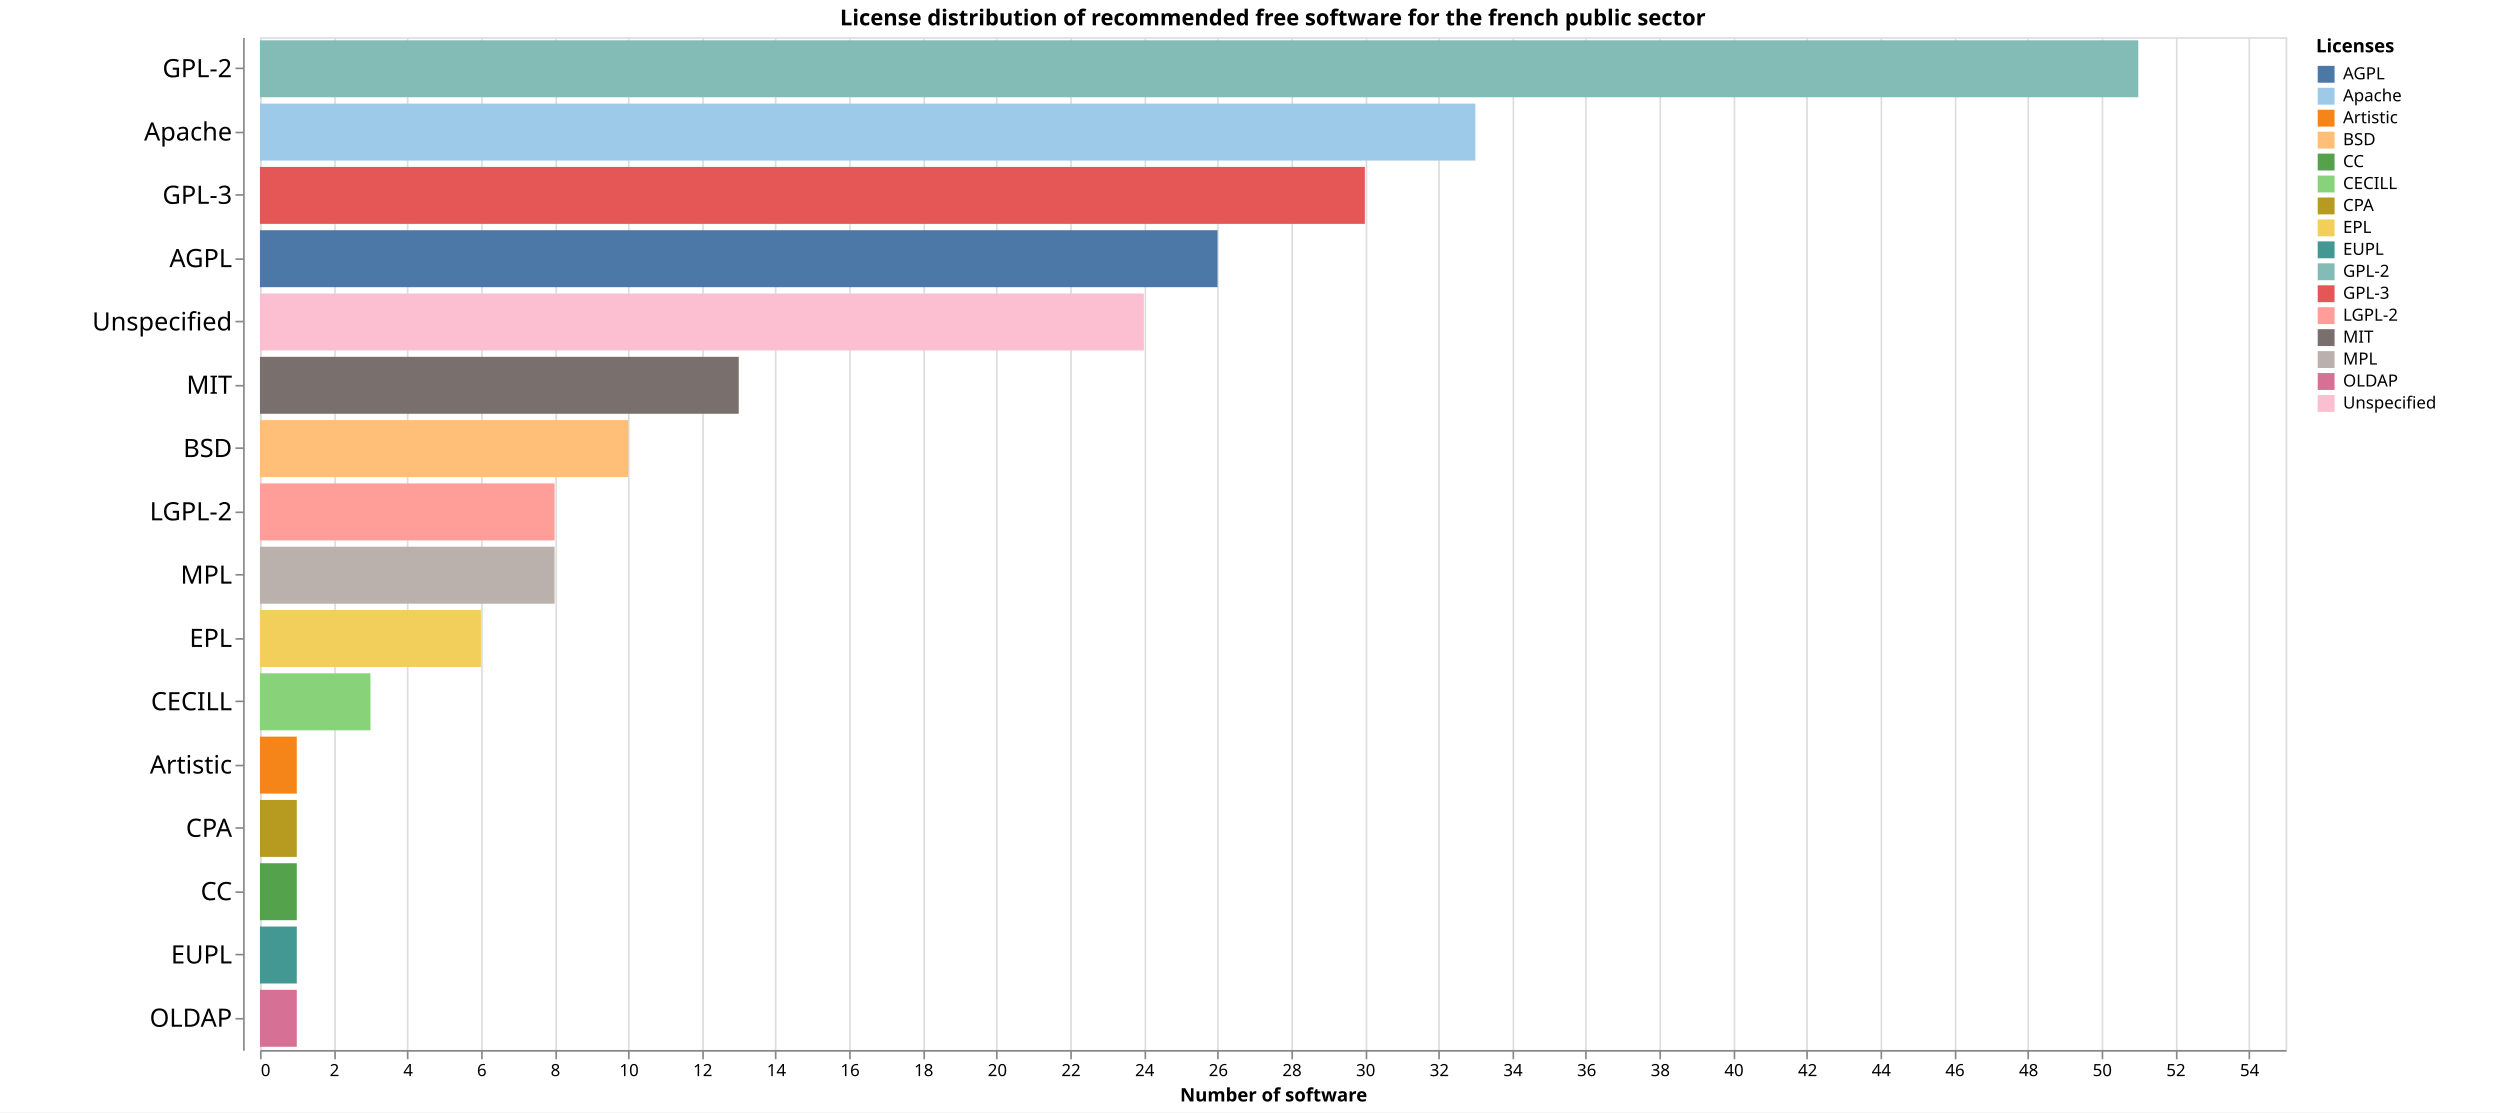
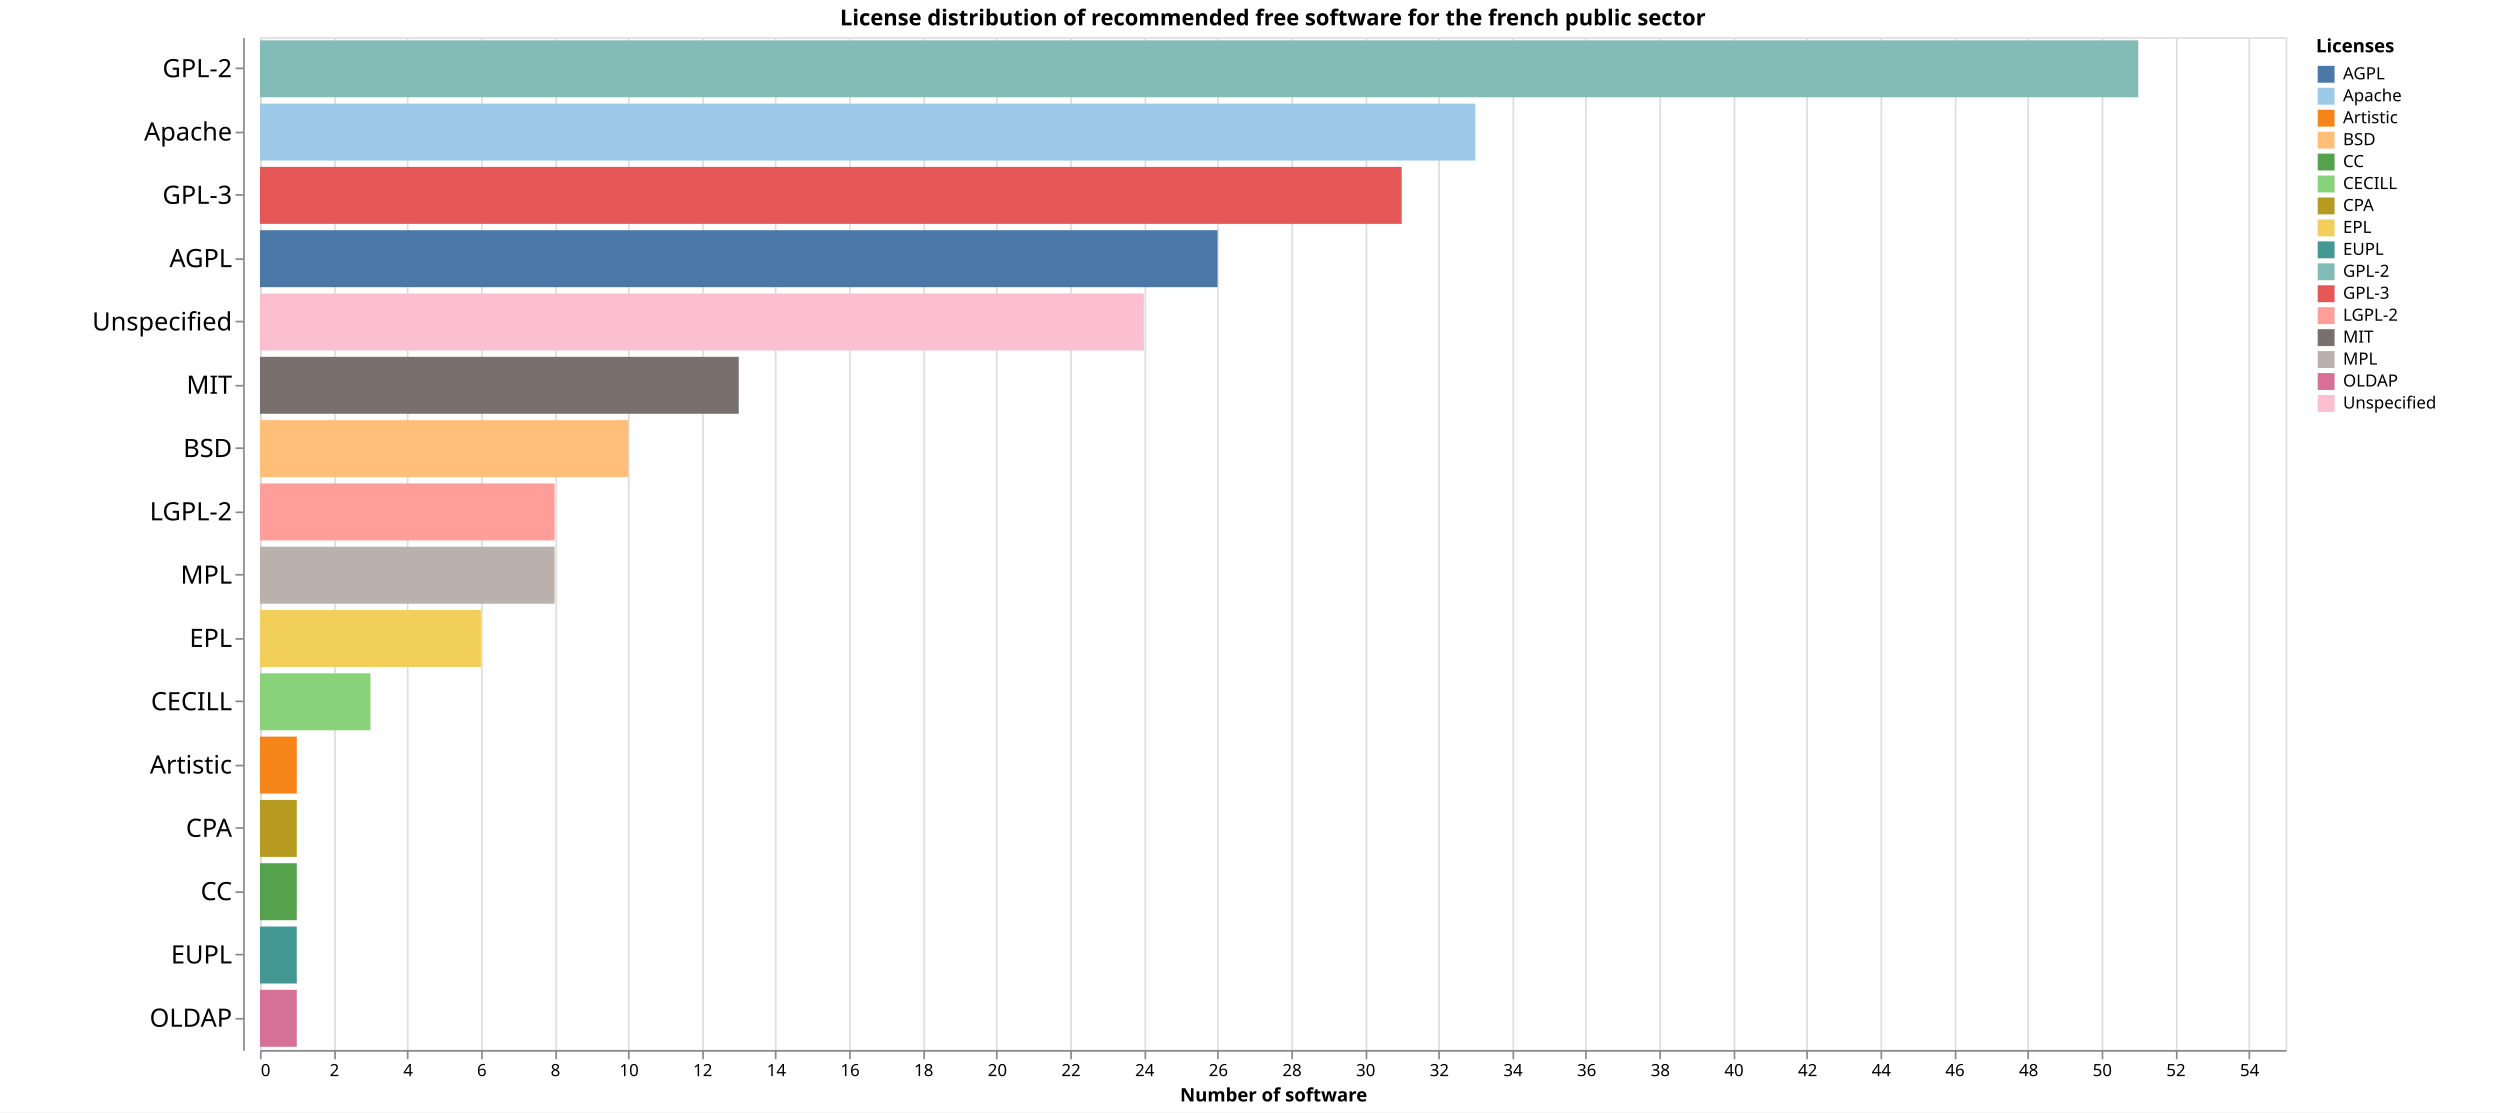
<svg xmlns="http://www.w3.org/2000/svg" version="1.1" class="marks" width="1481" height="659" viewBox="0 0 1481 659">
  <rect width="1481" height="659" fill="white" />
  <g fill="none" stroke-miterlimit="10" transform="translate(154,22)">
    <g class="mark-group role-frame root" role="graphics-object" aria-roledescription="group mark container">
      <g transform="translate(0,0)">
        <path class="background" aria-hidden="true" d="M0.5,0.5h1200v600h-1200Z" stroke="#ddd" />
        <g>
          <g class="mark-group role-axis" aria-hidden="true">
            <g transform="translate(0.5,600.5)">
              <path class="background" aria-hidden="true" d="M0,0h0v0h0Z" pointer-events="none" />
              <g>
                <g class="mark-rule role-axis-grid" pointer-events="none">
                  <line transform="translate(0,0)" x2="0" y2="-600" stroke="#ddd" stroke-width="1" opacity="1" />
                  <line transform="translate(44,0)" x2="0" y2="-600" stroke="#ddd" stroke-width="1" opacity="1" />
                  <line transform="translate(87,0)" x2="0" y2="-600" stroke="#ddd" stroke-width="1" opacity="1" />
                  <line transform="translate(131,0)" x2="0" y2="-600" stroke="#ddd" stroke-width="1" opacity="1" />
                  <line transform="translate(175,0)" x2="0" y2="-600" stroke="#ddd" stroke-width="1" opacity="1" />
                  <line transform="translate(218,0)" x2="0" y2="-600" stroke="#ddd" stroke-width="1" opacity="1" />
                  <line transform="translate(262,0)" x2="0" y2="-600" stroke="#ddd" stroke-width="1" opacity="1" />
                  <line transform="translate(305,0)" x2="0" y2="-600" stroke="#ddd" stroke-width="1" opacity="1" />
                  <line transform="translate(349,0)" x2="0" y2="-600" stroke="#ddd" stroke-width="1" opacity="1" />
                  <line transform="translate(393,0)" x2="0" y2="-600" stroke="#ddd" stroke-width="1" opacity="1" />
                  <line transform="translate(436,0)" x2="0" y2="-600" stroke="#ddd" stroke-width="1" opacity="1" />
                  <line transform="translate(480,0)" x2="0" y2="-600" stroke="#ddd" stroke-width="1" opacity="1" />
                  <line transform="translate(524,0)" x2="0" y2="-600" stroke="#ddd" stroke-width="1" opacity="1" />
                  <line transform="translate(567,0)" x2="0" y2="-600" stroke="#ddd" stroke-width="1" opacity="1" />
                  <line transform="translate(611,0)" x2="0" y2="-600" stroke="#ddd" stroke-width="1" opacity="1" />
                  <line transform="translate(655,0)" x2="0" y2="-600" stroke="#ddd" stroke-width="1" opacity="1" />
                  <line transform="translate(698,0)" x2="0" y2="-600" stroke="#ddd" stroke-width="1" opacity="1" />
                  <line transform="translate(742,0)" x2="0" y2="-600" stroke="#ddd" stroke-width="1" opacity="1" />
                  <line transform="translate(785,0)" x2="0" y2="-600" stroke="#ddd" stroke-width="1" opacity="1" />
                  <line transform="translate(829,0)" x2="0" y2="-600" stroke="#ddd" stroke-width="1" opacity="1" />
                  <line transform="translate(873,0)" x2="0" y2="-600" stroke="#ddd" stroke-width="1" opacity="1" />
                  <line transform="translate(916,0)" x2="0" y2="-600" stroke="#ddd" stroke-width="1" opacity="1" />
                  <line transform="translate(960,0)" x2="0" y2="-600" stroke="#ddd" stroke-width="1" opacity="1" />
                  <line transform="translate(1004,0)" x2="0" y2="-600" stroke="#ddd" stroke-width="1" opacity="1" />
                  <line transform="translate(1047,0)" x2="0" y2="-600" stroke="#ddd" stroke-width="1" opacity="1" />
                  <line transform="translate(1091,0)" x2="0" y2="-600" stroke="#ddd" stroke-width="1" opacity="1" />
                  <line transform="translate(1135,0)" x2="0" y2="-600" stroke="#ddd" stroke-width="1" opacity="1" />
                  <line transform="translate(1178,0)" x2="0" y2="-600" stroke="#ddd" stroke-width="1" opacity="1" />
                </g>
              </g>
              <path class="foreground" aria-hidden="true" d="" pointer-events="none" display="none" />
            </g>
          </g>
          <g class="mark-group role-axis" role="graphics-symbol" aria-roledescription="axis" aria-label="X-axis titled 'Number of software' for a linear scale with values from 0 to 55">
            <g transform="translate(0.5,600.5)">
              <path class="background" aria-hidden="true" d="M0,0h0v0h0Z" pointer-events="none" />
              <g>
                <g class="mark-rule role-axis-tick" pointer-events="none">
                  <line transform="translate(0,0)" x2="0" y2="5" stroke="#888" stroke-width="1" opacity="1" />
                  <line transform="translate(44,0)" x2="0" y2="5" stroke="#888" stroke-width="1" opacity="1" />
                  <line transform="translate(87,0)" x2="0" y2="5" stroke="#888" stroke-width="1" opacity="1" />
                  <line transform="translate(131,0)" x2="0" y2="5" stroke="#888" stroke-width="1" opacity="1" />
                  <line transform="translate(175,0)" x2="0" y2="5" stroke="#888" stroke-width="1" opacity="1" />
                  <line transform="translate(218,0)" x2="0" y2="5" stroke="#888" stroke-width="1" opacity="1" />
                  <line transform="translate(262,0)" x2="0" y2="5" stroke="#888" stroke-width="1" opacity="1" />
                  <line transform="translate(305,0)" x2="0" y2="5" stroke="#888" stroke-width="1" opacity="1" />
                  <line transform="translate(349,0)" x2="0" y2="5" stroke="#888" stroke-width="1" opacity="1" />
                  <line transform="translate(393,0)" x2="0" y2="5" stroke="#888" stroke-width="1" opacity="1" />
                  <line transform="translate(436,0)" x2="0" y2="5" stroke="#888" stroke-width="1" opacity="1" />
                  <line transform="translate(480,0)" x2="0" y2="5" stroke="#888" stroke-width="1" opacity="1" />
                  <line transform="translate(524,0)" x2="0" y2="5" stroke="#888" stroke-width="1" opacity="1" />
                  <line transform="translate(567,0)" x2="0" y2="5" stroke="#888" stroke-width="1" opacity="1" />
                  <line transform="translate(611,0)" x2="0" y2="5" stroke="#888" stroke-width="1" opacity="1" />
                  <line transform="translate(655,0)" x2="0" y2="5" stroke="#888" stroke-width="1" opacity="1" />
                  <line transform="translate(698,0)" x2="0" y2="5" stroke="#888" stroke-width="1" opacity="1" />
                  <line transform="translate(742,0)" x2="0" y2="5" stroke="#888" stroke-width="1" opacity="1" />
                  <line transform="translate(785,0)" x2="0" y2="5" stroke="#888" stroke-width="1" opacity="1" />
                  <line transform="translate(829,0)" x2="0" y2="5" stroke="#888" stroke-width="1" opacity="1" />
                  <line transform="translate(873,0)" x2="0" y2="5" stroke="#888" stroke-width="1" opacity="1" />
                  <line transform="translate(916,0)" x2="0" y2="5" stroke="#888" stroke-width="1" opacity="1" />
                  <line transform="translate(960,0)" x2="0" y2="5" stroke="#888" stroke-width="1" opacity="1" />
                  <line transform="translate(1004,0)" x2="0" y2="5" stroke="#888" stroke-width="1" opacity="1" />
                  <line transform="translate(1047,0)" x2="0" y2="5" stroke="#888" stroke-width="1" opacity="1" />
                  <line transform="translate(1091,0)" x2="0" y2="5" stroke="#888" stroke-width="1" opacity="1" />
                  <line transform="translate(1135,0)" x2="0" y2="5" stroke="#888" stroke-width="1" opacity="1" />
                  <line transform="translate(1178,0)" x2="0" y2="5" stroke="#888" stroke-width="1" opacity="1" />
                </g>
                <g class="mark-text role-axis-label" pointer-events="none">
                  <text text-anchor="start" transform="translate(0,15)" font-family="sans-serif" font-size="10px" fill="#000" opacity="1">0</text>
                  <text text-anchor="middle" transform="translate(43.63636,15)" font-family="sans-serif" font-size="10px" fill="#000" opacity="1">2</text>
                  <text text-anchor="middle" transform="translate(87.27273,15)" font-family="sans-serif" font-size="10px" fill="#000" opacity="1">4</text>
                  <text text-anchor="middle" transform="translate(130.9091,15)" font-family="sans-serif" font-size="10px" fill="#000" opacity="1">6</text>
                  <text text-anchor="middle" transform="translate(174.5455,15)" font-family="sans-serif" font-size="10px" fill="#000" opacity="1">8</text>
                  <text text-anchor="middle" transform="translate(218.1818,15)" font-family="sans-serif" font-size="10px" fill="#000" opacity="1">10</text>
                  <text text-anchor="middle" transform="translate(261.8182,15)" font-family="sans-serif" font-size="10px" fill="#000" opacity="1">12</text>
                  <text text-anchor="middle" transform="translate(305.4545,15)" font-family="sans-serif" font-size="10px" fill="#000" opacity="1">14</text>
                  <text text-anchor="middle" transform="translate(349.0909,15)" font-family="sans-serif" font-size="10px" fill="#000" opacity="1">16</text>
                  <text text-anchor="middle" transform="translate(392.7273,15)" font-family="sans-serif" font-size="10px" fill="#000" opacity="1">18</text>
                  <text text-anchor="middle" transform="translate(436.3636,15)" font-family="sans-serif" font-size="10px" fill="#000" opacity="1">20</text>
                  <text text-anchor="middle" transform="translate(480,15)" font-family="sans-serif" font-size="10px" fill="#000" opacity="1">22</text>
                  <text text-anchor="middle" transform="translate(523.6364,15)" font-family="sans-serif" font-size="10px" fill="#000" opacity="1">24</text>
                  <text text-anchor="middle" transform="translate(567.2727,15)" font-family="sans-serif" font-size="10px" fill="#000" opacity="1">26</text>
                  <text text-anchor="middle" transform="translate(610.9091,15)" font-family="sans-serif" font-size="10px" fill="#000" opacity="1">28</text>
                  <text text-anchor="middle" transform="translate(654.5455,15)" font-family="sans-serif" font-size="10px" fill="#000" opacity="1">30</text>
                  <text text-anchor="middle" transform="translate(698.1818,15)" font-family="sans-serif" font-size="10px" fill="#000" opacity="1">32</text>
                  <text text-anchor="middle" transform="translate(741.8182,15)" font-family="sans-serif" font-size="10px" fill="#000" opacity="1">34</text>
                  <text text-anchor="middle" transform="translate(785.4545,15)" font-family="sans-serif" font-size="10px" fill="#000" opacity="1">36</text>
                  <text text-anchor="middle" transform="translate(829.0909,15)" font-family="sans-serif" font-size="10px" fill="#000" opacity="1">38</text>
                  <text text-anchor="middle" transform="translate(872.7273,15)" font-family="sans-serif" font-size="10px" fill="#000" opacity="1">40</text>
                  <text text-anchor="middle" transform="translate(916.3636,15)" font-family="sans-serif" font-size="10px" fill="#000" opacity="1">42</text>
                  <text text-anchor="middle" transform="translate(960,15)" font-family="sans-serif" font-size="10px" fill="#000" opacity="1">44</text>
                  <text text-anchor="middle" transform="translate(1003.636,15)" font-family="sans-serif" font-size="10px" fill="#000" opacity="1">46</text>
                  <text text-anchor="middle" transform="translate(1047.273,15)" font-family="sans-serif" font-size="10px" fill="#000" opacity="1">48</text>
                  <text text-anchor="middle" transform="translate(1090.909,15)" font-family="sans-serif" font-size="10px" fill="#000" opacity="1">50</text>
                  <text text-anchor="middle" transform="translate(1134.545,15)" font-family="sans-serif" font-size="10px" fill="#000" opacity="1">52</text>
                  <text text-anchor="middle" transform="translate(1178.182,15)" font-family="sans-serif" font-size="10px" fill="#000" opacity="1">54</text>
                </g>
                <g class="mark-rule role-axis-domain" pointer-events="none">
                  <line transform="translate(0,0)" x2="1200" y2="0" stroke="#888" stroke-width="1" opacity="1" />
                </g>
                <g class="mark-text role-axis-title" pointer-events="none">
                  <text text-anchor="middle" transform="translate(600,30)" font-family="sans-serif" font-size="11px" font-weight="bold" fill="#000" opacity="1">Number of software</text>
                </g>
              </g>
              <path class="foreground" aria-hidden="true" d="" pointer-events="none" display="none" />
            </g>
          </g>
          <g class="mark-group role-axis" role="graphics-symbol" aria-roledescription="axis" aria-label="Y-axis for a discrete scale with 16 values: GPL-2, Apache, GPL-3, AGPL, Unspecified, ending with OLDAP">
            <g transform="translate(-9.5,0.5)">
              <path class="background" aria-hidden="true" d="M0,0h0v0h0Z" pointer-events="none" />
              <g>
                <g class="mark-rule role-axis-tick" pointer-events="none">
                  <line transform="translate(0,18)" x2="-5" y2="0" stroke="#888" stroke-width="1" opacity="1" />
                  <line transform="translate(0,56)" x2="-5" y2="0" stroke="#888" stroke-width="1" opacity="1" />
                  <line transform="translate(0,93)" x2="-5" y2="0" stroke="#888" stroke-width="1" opacity="1" />
                  <line transform="translate(0,131)" x2="-5" y2="0" stroke="#888" stroke-width="1" opacity="1" />
                  <line transform="translate(0,168)" x2="-5" y2="0" stroke="#888" stroke-width="1" opacity="1" />
                  <line transform="translate(0,206)" x2="-5" y2="0" stroke="#888" stroke-width="1" opacity="1" />
                  <line transform="translate(0,243)" x2="-5" y2="0" stroke="#888" stroke-width="1" opacity="1" />
                  <line transform="translate(0,281)" x2="-5" y2="0" stroke="#888" stroke-width="1" opacity="1" />
                  <line transform="translate(0,318)" x2="-5" y2="0" stroke="#888" stroke-width="1" opacity="1" />
                  <line transform="translate(0,356)" x2="-5" y2="0" stroke="#888" stroke-width="1" opacity="1" />
                  <line transform="translate(0,393)" x2="-5" y2="0" stroke="#888" stroke-width="1" opacity="1" />
                  <line transform="translate(0,431)" x2="-5" y2="0" stroke="#888" stroke-width="1" opacity="1" />
                  <line transform="translate(0,468)" x2="-5" y2="0" stroke="#888" stroke-width="1" opacity="1" />
                  <line transform="translate(0,506)" x2="-5" y2="0" stroke="#888" stroke-width="1" opacity="1" />
                  <line transform="translate(0,543)" x2="-5" y2="0" stroke="#888" stroke-width="1" opacity="1" />
                  <line transform="translate(0,581)" x2="-5" y2="0" stroke="#888" stroke-width="1" opacity="1" />
                </g>
                <g class="mark-text role-axis-label" pointer-events="none">
                  <text text-anchor="end" transform="translate(-7,23.25)" font-family="sans-serif" font-size="15px" fill="#000" opacity="1">GPL-2</text>
                  <text text-anchor="end" transform="translate(-7,60.75)" font-family="sans-serif" font-size="15px" fill="#000" opacity="1">Apache</text>
                  <text text-anchor="end" transform="translate(-7,98.25)" font-family="sans-serif" font-size="15px" fill="#000" opacity="1">GPL-3</text>
                  <text text-anchor="end" transform="translate(-7,135.75)" font-family="sans-serif" font-size="15px" fill="#000" opacity="1">AGPL</text>
                  <text text-anchor="end" transform="translate(-7,173.25)" font-family="sans-serif" font-size="15px" fill="#000" opacity="1">Unspecified</text>
                  <text text-anchor="end" transform="translate(-7,210.75)" font-family="sans-serif" font-size="15px" fill="#000" opacity="1">MIT</text>
                  <text text-anchor="end" transform="translate(-7,248.25)" font-family="sans-serif" font-size="15px" fill="#000" opacity="1">BSD</text>
                  <text text-anchor="end" transform="translate(-7,285.75)" font-family="sans-serif" font-size="15px" fill="#000" opacity="1">LGPL-2</text>
                  <text text-anchor="end" transform="translate(-7,323.25)" font-family="sans-serif" font-size="15px" fill="#000" opacity="1">MPL</text>
                  <text text-anchor="end" transform="translate(-7,360.75)" font-family="sans-serif" font-size="15px" fill="#000" opacity="1">EPL</text>
                  <text text-anchor="end" transform="translate(-7,398.25)" font-family="sans-serif" font-size="15px" fill="#000" opacity="1">CECILL</text>
                  <text text-anchor="end" transform="translate(-7,435.75)" font-family="sans-serif" font-size="15px" fill="#000" opacity="1">Artistic</text>
                  <text text-anchor="end" transform="translate(-7,473.25)" font-family="sans-serif" font-size="15px" fill="#000" opacity="1">CPA</text>
                  <text text-anchor="end" transform="translate(-7,510.75)" font-family="sans-serif" font-size="15px" fill="#000" opacity="1">CC</text>
                  <text text-anchor="end" transform="translate(-7,548.25)" font-family="sans-serif" font-size="15px" fill="#000" opacity="1">EUPL</text>
                  <text text-anchor="end" transform="translate(-7,585.75)" font-family="sans-serif" font-size="15px" fill="#000" opacity="1">OLDAP</text>
                </g>
                <g class="mark-rule role-axis-domain" pointer-events="none">
                  <line transform="translate(0,0)" x2="0" y2="600" stroke="#888" stroke-width="1" opacity="1" />
                </g>
              </g>
              <path class="foreground" aria-hidden="true" d="" pointer-events="none" display="none" />
            </g>
          </g>
          <g class="mark-rect role-mark marks" role="graphics-object" aria-roledescription="rect mark container">
-             <path aria-label="Number: 30; License: GPL-3" role="graphics-symbol" aria-roledescription="bar" d="M0,76.875h654.545v33.75h-654.545Z" fill="#e45756" />
+             <path aria-label="Number: 31; License: GPL-3" role="graphics-symbol" aria-roledescription="bar" d="M0,76.875h676.364v33.75h-676.364Z" fill="#e45756" />
            <path aria-label="Number: 8; License: LGPL-2" role="graphics-symbol" aria-roledescription="bar" d="M0,264.375h174.545v33.75h-174.545Z" fill="#ff9d98" />
            <path aria-label="Number: 6; License: EPL" role="graphics-symbol" aria-roledescription="bar" d="M0,339.375h130.909v33.75h-130.909Z" fill="#f2cf5b" />
            <path aria-label="Number: 1; License: Artistic" role="graphics-symbol" aria-roledescription="bar" d="M0,414.375h21.818v33.75h-21.818Z" fill="#f58518" />
            <path aria-label="Number: 26; License: AGPL" role="graphics-symbol" aria-roledescription="bar" d="M0,114.375h567.273v33.75h-567.273Z" fill="#4c78a8" />
            <path aria-label="Number: 1; License: CPA" role="graphics-symbol" aria-roledescription="bar" d="M0,451.875h21.818v33.75h-21.818Z" fill="#b79a20" />
            <path aria-label="Number: 3; License: CECILL" role="graphics-symbol" aria-roledescription="bar" d="M0,376.875h65.455v33.75h-65.455Z" fill="#88d27a" />
            <path aria-label="Number: 1; License: CC" role="graphics-symbol" aria-roledescription="bar" d="M0,489.375h21.818v33.75h-21.818Z" fill="#54a24b" />
            <path aria-label="Number: 24; License: Unspecified" role="graphics-symbol" aria-roledescription="bar" d="M0,151.875h523.636v33.75h-523.636Z" fill="#fcbfd2" />
            <path aria-label="Number: 33; License: Apache" role="graphics-symbol" aria-roledescription="bar" d="M0,39.375h720v33.75h-720Z" fill="#9ecae9" />
            <path aria-label="Number: 1; License: EUPL" role="graphics-symbol" aria-roledescription="bar" d="M0,526.875h21.818v33.75h-21.818Z" fill="#439894" />
            <path aria-label="Number: 10; License: BSD" role="graphics-symbol" aria-roledescription="bar" d="M0,226.875h218.182v33.75h-218.182Z" fill="#ffbf79" />
            <path aria-label="Number: 13; License: MIT" role="graphics-symbol" aria-roledescription="bar" d="M0,189.375h283.636v33.75h-283.636Z" fill="#79706e" />
            <path aria-label="Number: 51; License: GPL-2" role="graphics-symbol" aria-roledescription="bar" d="M0,1.875h1112.727v33.75h-1112.727Z" fill="#83bcb6" />
            <path aria-label="Number: 8; License: MPL" role="graphics-symbol" aria-roledescription="bar" d="M0,301.875h174.545v33.75h-174.545Z" fill="#bab0ac" />
            <path aria-label="Number: 1; License: OLDAP" role="graphics-symbol" aria-roledescription="bar" d="M0,564.375h21.818v33.75h-21.818Z" fill="#d67195" />
          </g>
          <g class="mark-group role-legend" role="graphics-symbol" aria-roledescription="legend" aria-label="Symbol legend titled 'Licenses' for fill color with 16 values: AGPL, Apache, Artistic, BSD, CC, ending with Unspecified">
            <g transform="translate(1218,0)">
              <path class="background" aria-hidden="true" d="M0,0h104v222h-104Z" pointer-events="none" />
              <g>
                <g class="mark-group role-legend-entry">
                  <g transform="translate(0,16)">
                    <path class="background" aria-hidden="true" d="M0,0h0v0h0Z" pointer-events="none" />
                    <g>
                      <g class="mark-group role-scope" role="graphics-object" aria-roledescription="group mark container">
                        <g transform="translate(0,0)">
                          <path class="background" aria-hidden="true" d="M0,0h104v11h-104Z" pointer-events="none" opacity="1" />
                          <g>
                            <g class="mark-symbol role-legend-symbol" pointer-events="none">
                              <path transform="translate(6,6)" d="M-5,-5h10v10h-10Z" fill="#4c78a8" stroke-width="1.5" opacity="1" />
                            </g>
                            <g class="mark-text role-legend-label" pointer-events="none">
                              <text text-anchor="start" transform="translate(16,9)" font-family="sans-serif" font-size="10px" fill="#000" opacity="1">AGPL</text>
                            </g>
                          </g>
                          <path class="foreground" aria-hidden="true" d="" pointer-events="none" display="none" />
                        </g>
                        <g transform="translate(0,13)">
                          <path class="background" aria-hidden="true" d="M0,0h104v11h-104Z" pointer-events="none" opacity="1" />
                          <g>
                            <g class="mark-symbol role-legend-symbol" pointer-events="none">
                              <path transform="translate(6,6)" d="M-5,-5h10v10h-10Z" fill="#9ecae9" stroke-width="1.5" opacity="1" />
                            </g>
                            <g class="mark-text role-legend-label" pointer-events="none">
                              <text text-anchor="start" transform="translate(16,9)" font-family="sans-serif" font-size="10px" fill="#000" opacity="1">Apache</text>
                            </g>
                          </g>
                          <path class="foreground" aria-hidden="true" d="" pointer-events="none" display="none" />
                        </g>
                        <g transform="translate(0,26)">
                          <path class="background" aria-hidden="true" d="M0,0h104v11h-104Z" pointer-events="none" opacity="1" />
                          <g>
                            <g class="mark-symbol role-legend-symbol" pointer-events="none">
                              <path transform="translate(6,6)" d="M-5,-5h10v10h-10Z" fill="#f58518" stroke-width="1.5" opacity="1" />
                            </g>
                            <g class="mark-text role-legend-label" pointer-events="none">
                              <text text-anchor="start" transform="translate(16,9)" font-family="sans-serif" font-size="10px" fill="#000" opacity="1">Artistic</text>
                            </g>
                          </g>
                          <path class="foreground" aria-hidden="true" d="" pointer-events="none" display="none" />
                        </g>
                        <g transform="translate(0,39)">
                          <path class="background" aria-hidden="true" d="M0,0h104v11h-104Z" pointer-events="none" opacity="1" />
                          <g>
                            <g class="mark-symbol role-legend-symbol" pointer-events="none">
                              <path transform="translate(6,6)" d="M-5,-5h10v10h-10Z" fill="#ffbf79" stroke-width="1.5" opacity="1" />
                            </g>
                            <g class="mark-text role-legend-label" pointer-events="none">
                              <text text-anchor="start" transform="translate(16,9)" font-family="sans-serif" font-size="10px" fill="#000" opacity="1">BSD</text>
                            </g>
                          </g>
                          <path class="foreground" aria-hidden="true" d="" pointer-events="none" display="none" />
                        </g>
                        <g transform="translate(0,52)">
                          <path class="background" aria-hidden="true" d="M0,0h104v11h-104Z" pointer-events="none" opacity="1" />
                          <g>
                            <g class="mark-symbol role-legend-symbol" pointer-events="none">
                              <path transform="translate(6,6)" d="M-5,-5h10v10h-10Z" fill="#54a24b" stroke-width="1.5" opacity="1" />
                            </g>
                            <g class="mark-text role-legend-label" pointer-events="none">
                              <text text-anchor="start" transform="translate(16,9)" font-family="sans-serif" font-size="10px" fill="#000" opacity="1">CC</text>
                            </g>
                          </g>
                          <path class="foreground" aria-hidden="true" d="" pointer-events="none" display="none" />
                        </g>
                        <g transform="translate(0,65)">
                          <path class="background" aria-hidden="true" d="M0,0h104v11h-104Z" pointer-events="none" opacity="1" />
                          <g>
                            <g class="mark-symbol role-legend-symbol" pointer-events="none">
                              <path transform="translate(6,6)" d="M-5,-5h10v10h-10Z" fill="#88d27a" stroke-width="1.5" opacity="1" />
                            </g>
                            <g class="mark-text role-legend-label" pointer-events="none">
                              <text text-anchor="start" transform="translate(16,9)" font-family="sans-serif" font-size="10px" fill="#000" opacity="1">CECILL</text>
                            </g>
                          </g>
                          <path class="foreground" aria-hidden="true" d="" pointer-events="none" display="none" />
                        </g>
                        <g transform="translate(0,78)">
                          <path class="background" aria-hidden="true" d="M0,0h104v11h-104Z" pointer-events="none" opacity="1" />
                          <g>
                            <g class="mark-symbol role-legend-symbol" pointer-events="none">
                              <path transform="translate(6,6)" d="M-5,-5h10v10h-10Z" fill="#b79a20" stroke-width="1.5" opacity="1" />
                            </g>
                            <g class="mark-text role-legend-label" pointer-events="none">
                              <text text-anchor="start" transform="translate(16,9)" font-family="sans-serif" font-size="10px" fill="#000" opacity="1">CPA</text>
                            </g>
                          </g>
                          <path class="foreground" aria-hidden="true" d="" pointer-events="none" display="none" />
                        </g>
                        <g transform="translate(0,91)">
                          <path class="background" aria-hidden="true" d="M0,0h104v11h-104Z" pointer-events="none" opacity="1" />
                          <g>
                            <g class="mark-symbol role-legend-symbol" pointer-events="none">
                              <path transform="translate(6,6)" d="M-5,-5h10v10h-10Z" fill="#f2cf5b" stroke-width="1.5" opacity="1" />
                            </g>
                            <g class="mark-text role-legend-label" pointer-events="none">
                              <text text-anchor="start" transform="translate(16,9)" font-family="sans-serif" font-size="10px" fill="#000" opacity="1">EPL</text>
                            </g>
                          </g>
                          <path class="foreground" aria-hidden="true" d="" pointer-events="none" display="none" />
                        </g>
                        <g transform="translate(0,104)">
                          <path class="background" aria-hidden="true" d="M0,0h104v11h-104Z" pointer-events="none" opacity="1" />
                          <g>
                            <g class="mark-symbol role-legend-symbol" pointer-events="none">
                              <path transform="translate(6,6)" d="M-5,-5h10v10h-10Z" fill="#439894" stroke-width="1.5" opacity="1" />
                            </g>
                            <g class="mark-text role-legend-label" pointer-events="none">
                              <text text-anchor="start" transform="translate(16,9)" font-family="sans-serif" font-size="10px" fill="#000" opacity="1">EUPL</text>
                            </g>
                          </g>
                          <path class="foreground" aria-hidden="true" d="" pointer-events="none" display="none" />
                        </g>
                        <g transform="translate(0,117)">
                          <path class="background" aria-hidden="true" d="M0,0h104v11h-104Z" pointer-events="none" opacity="1" />
                          <g>
                            <g class="mark-symbol role-legend-symbol" pointer-events="none">
                              <path transform="translate(6,6)" d="M-5,-5h10v10h-10Z" fill="#83bcb6" stroke-width="1.5" opacity="1" />
                            </g>
                            <g class="mark-text role-legend-label" pointer-events="none">
                              <text text-anchor="start" transform="translate(16,9)" font-family="sans-serif" font-size="10px" fill="#000" opacity="1">GPL-2</text>
                            </g>
                          </g>
                          <path class="foreground" aria-hidden="true" d="" pointer-events="none" display="none" />
                        </g>
                        <g transform="translate(0,130)">
                          <path class="background" aria-hidden="true" d="M0,0h104v11h-104Z" pointer-events="none" opacity="1" />
                          <g>
                            <g class="mark-symbol role-legend-symbol" pointer-events="none">
                              <path transform="translate(6,6)" d="M-5,-5h10v10h-10Z" fill="#e45756" stroke-width="1.5" opacity="1" />
                            </g>
                            <g class="mark-text role-legend-label" pointer-events="none">
                              <text text-anchor="start" transform="translate(16,9)" font-family="sans-serif" font-size="10px" fill="#000" opacity="1">GPL-3</text>
                            </g>
                          </g>
                          <path class="foreground" aria-hidden="true" d="" pointer-events="none" display="none" />
                        </g>
                        <g transform="translate(0,143)">
                          <path class="background" aria-hidden="true" d="M0,0h104v11h-104Z" pointer-events="none" opacity="1" />
                          <g>
                            <g class="mark-symbol role-legend-symbol" pointer-events="none">
                              <path transform="translate(6,6)" d="M-5,-5h10v10h-10Z" fill="#ff9d98" stroke-width="1.5" opacity="1" />
                            </g>
                            <g class="mark-text role-legend-label" pointer-events="none">
                              <text text-anchor="start" transform="translate(16,9)" font-family="sans-serif" font-size="10px" fill="#000" opacity="1">LGPL-2</text>
                            </g>
                          </g>
                          <path class="foreground" aria-hidden="true" d="" pointer-events="none" display="none" />
                        </g>
                        <g transform="translate(0,156)">
                          <path class="background" aria-hidden="true" d="M0,0h104v11h-104Z" pointer-events="none" opacity="1" />
                          <g>
                            <g class="mark-symbol role-legend-symbol" pointer-events="none">
                              <path transform="translate(6,6)" d="M-5,-5h10v10h-10Z" fill="#79706e" stroke-width="1.5" opacity="1" />
                            </g>
                            <g class="mark-text role-legend-label" pointer-events="none">
                              <text text-anchor="start" transform="translate(16,9)" font-family="sans-serif" font-size="10px" fill="#000" opacity="1">MIT</text>
                            </g>
                          </g>
                          <path class="foreground" aria-hidden="true" d="" pointer-events="none" display="none" />
                        </g>
                        <g transform="translate(0,169)">
                          <path class="background" aria-hidden="true" d="M0,0h104v11h-104Z" pointer-events="none" opacity="1" />
                          <g>
                            <g class="mark-symbol role-legend-symbol" pointer-events="none">
                              <path transform="translate(6,6)" d="M-5,-5h10v10h-10Z" fill="#bab0ac" stroke-width="1.5" opacity="1" />
                            </g>
                            <g class="mark-text role-legend-label" pointer-events="none">
                              <text text-anchor="start" transform="translate(16,9)" font-family="sans-serif" font-size="10px" fill="#000" opacity="1">MPL</text>
                            </g>
                          </g>
                          <path class="foreground" aria-hidden="true" d="" pointer-events="none" display="none" />
                        </g>
                        <g transform="translate(0,182)">
                          <path class="background" aria-hidden="true" d="M0,0h104v11h-104Z" pointer-events="none" opacity="1" />
                          <g>
                            <g class="mark-symbol role-legend-symbol" pointer-events="none">
                              <path transform="translate(6,6)" d="M-5,-5h10v10h-10Z" fill="#d67195" stroke-width="1.5" opacity="1" />
                            </g>
                            <g class="mark-text role-legend-label" pointer-events="none">
                              <text text-anchor="start" transform="translate(16,9)" font-family="sans-serif" font-size="10px" fill="#000" opacity="1">OLDAP</text>
                            </g>
                          </g>
                          <path class="foreground" aria-hidden="true" d="" pointer-events="none" display="none" />
                        </g>
                        <g transform="translate(0,195)">
                          <path class="background" aria-hidden="true" d="M0,0h104v11h-104Z" pointer-events="none" opacity="1" />
                          <g>
                            <g class="mark-symbol role-legend-symbol" pointer-events="none">
                              <path transform="translate(6,6)" d="M-5,-5h10v10h-10Z" fill="#fcbfd2" stroke-width="1.5" opacity="1" />
                            </g>
                            <g class="mark-text role-legend-label" pointer-events="none">
                              <text text-anchor="start" transform="translate(16,9)" font-family="sans-serif" font-size="10px" fill="#000" opacity="1">Unspecified</text>
                            </g>
                          </g>
                          <path class="foreground" aria-hidden="true" d="" pointer-events="none" display="none" />
                        </g>
                      </g>
                    </g>
                    <path class="foreground" aria-hidden="true" d="" pointer-events="none" display="none" />
                  </g>
                </g>
                <g class="mark-text role-legend-title" pointer-events="none">
                  <text text-anchor="start" transform="translate(0,9)" font-family="sans-serif" font-size="11px" font-weight="bold" fill="#000" opacity="1">Licenses</text>
                </g>
              </g>
              <path class="foreground" aria-hidden="true" d="" pointer-events="none" display="none" />
            </g>
          </g>
          <g class="mark-group role-title">
            <g transform="translate(600,-17)">
              <path class="background" aria-hidden="true" d="M0,0h0v0h0Z" pointer-events="none" />
              <g>
                <g class="mark-text role-title-text" role="graphics-symbol" aria-roledescription="title" aria-label="Title text 'License distribution of recommended free software for the french public sector'" pointer-events="none">
                  <text text-anchor="middle" transform="translate(0,10)" font-family="sans-serif" font-size="13px" font-weight="bold" fill="#000" opacity="1">License distribution of recommended free software for the french public sector</text>
                </g>
              </g>
              <path class="foreground" aria-hidden="true" d="" pointer-events="none" display="none" />
            </g>
          </g>
        </g>
        <path class="foreground" aria-hidden="true" d="" display="none" />
      </g>
    </g>
  </g>
</svg>
